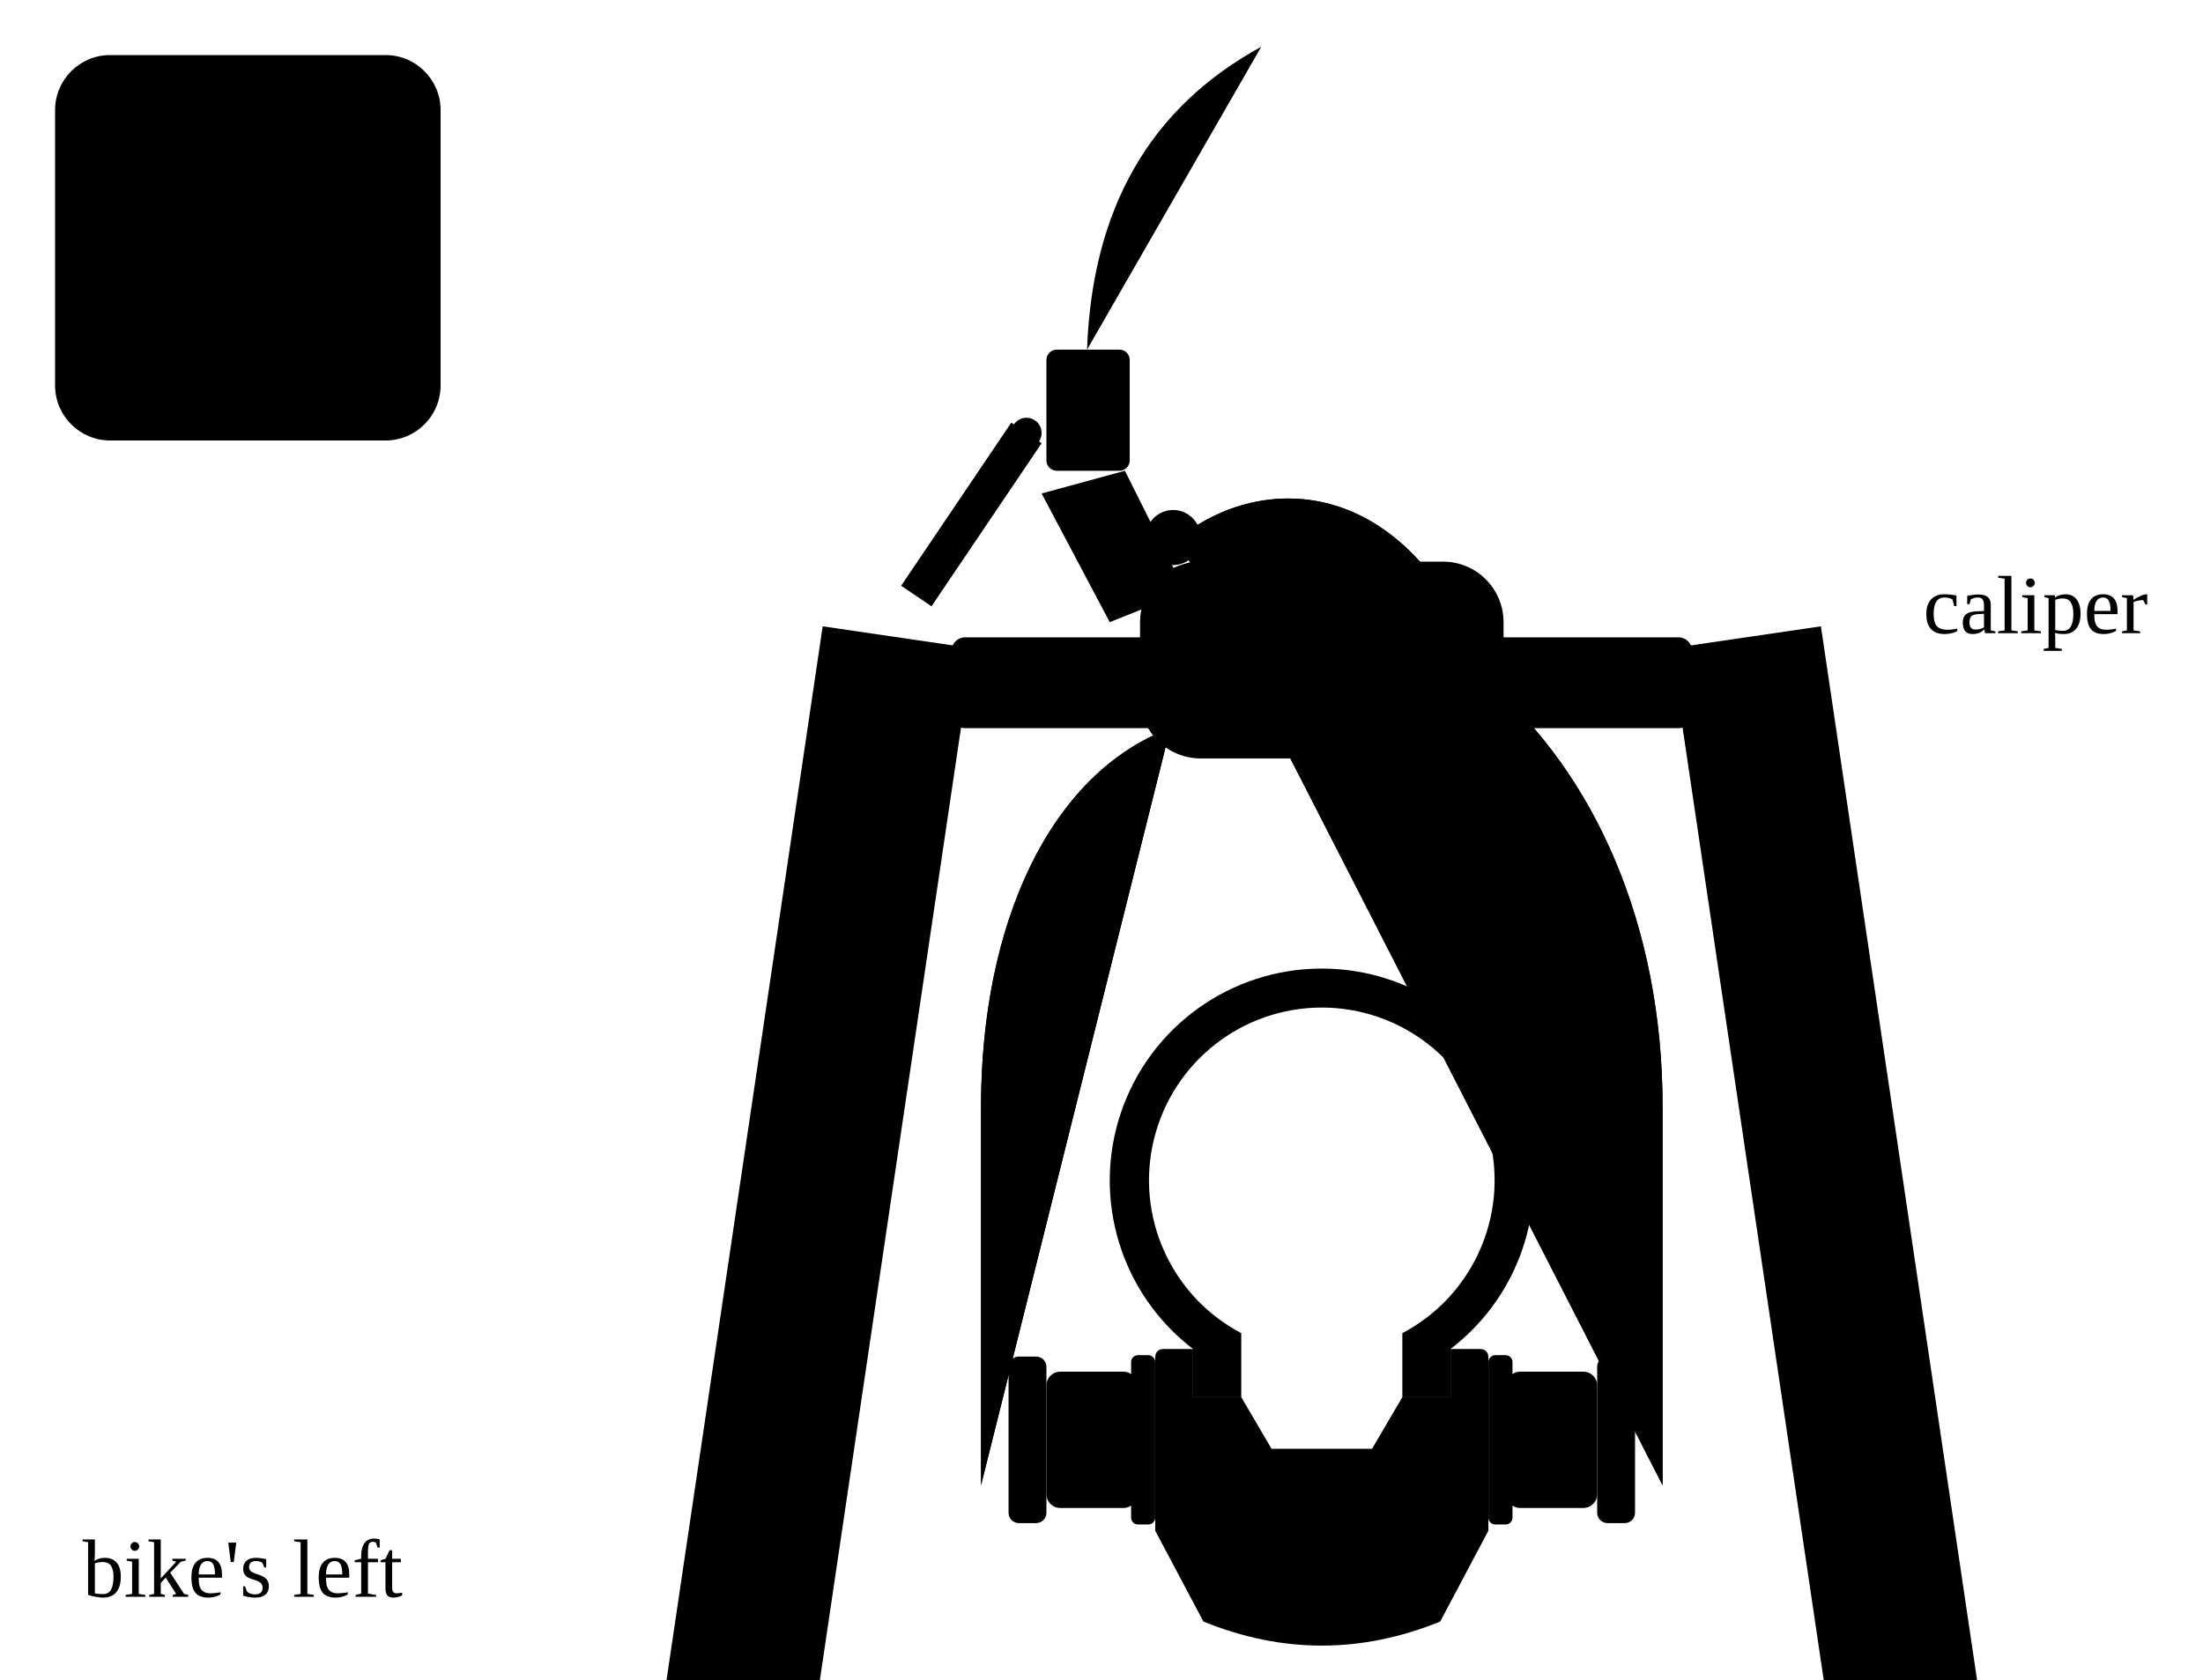
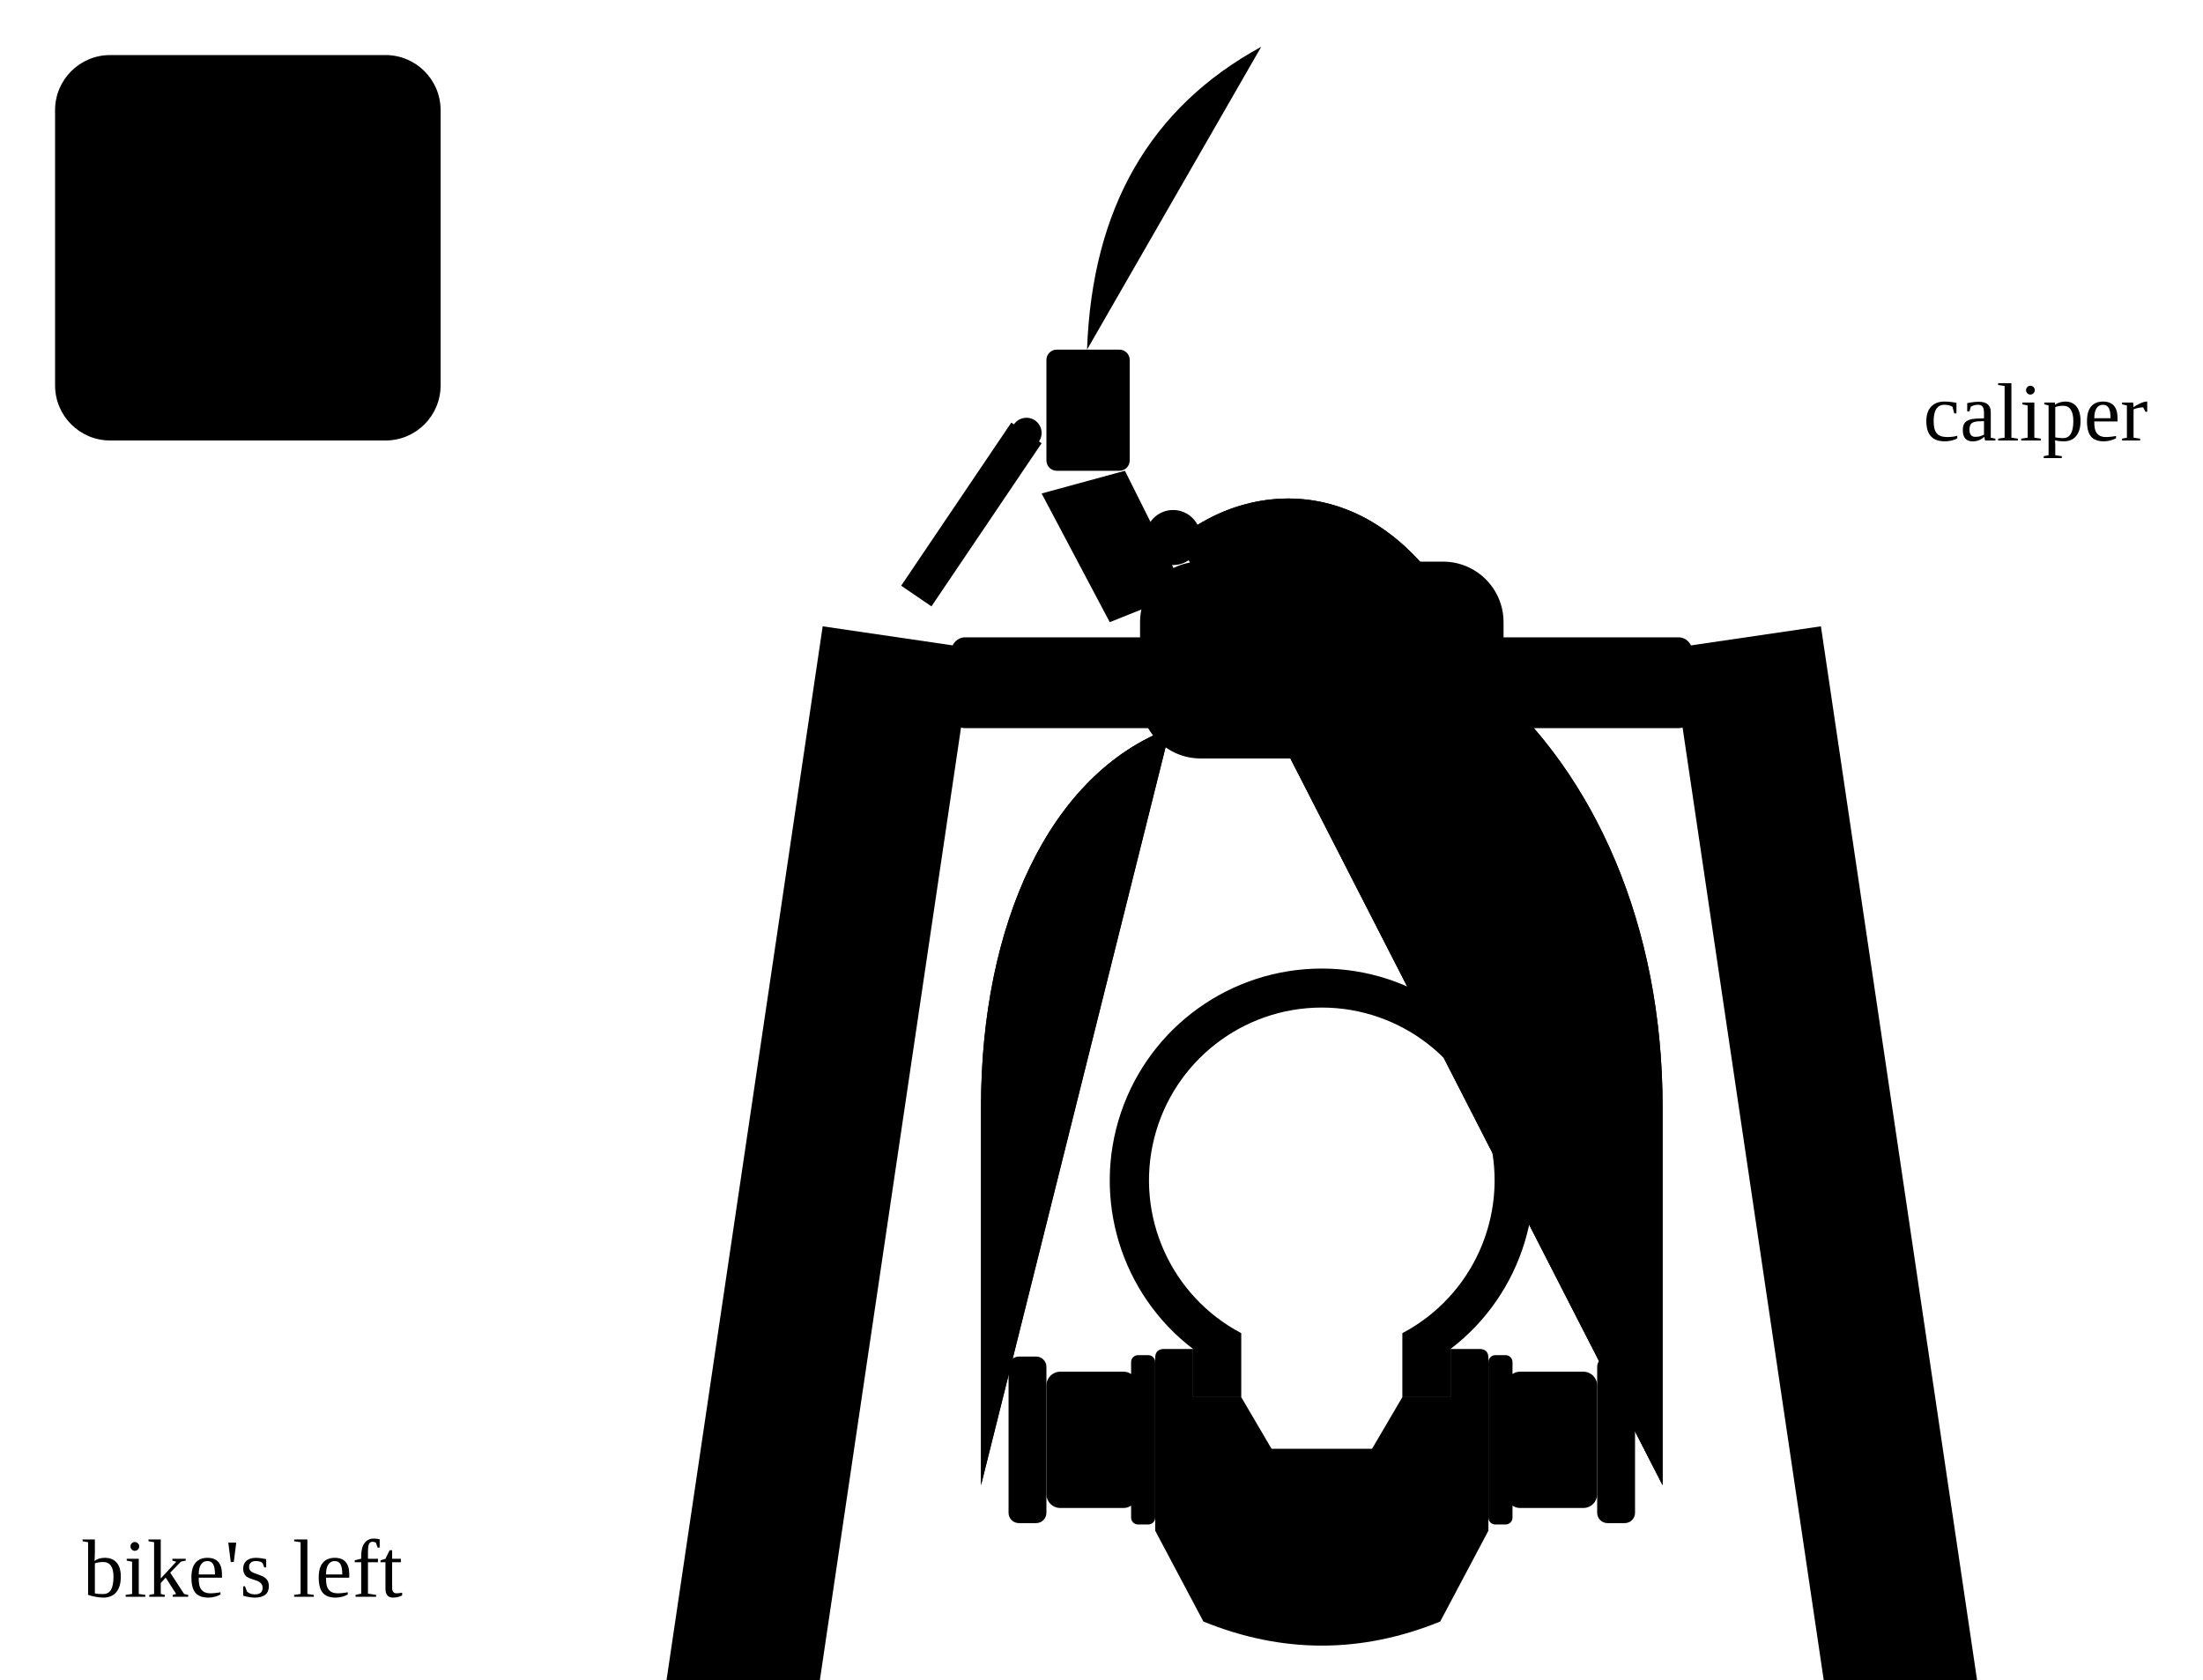
<svg class="cp" viewBox="0 0 320 244">
  <path class="cp-frame" d="M16 8L56 8A8 8 0 0 1 64 16L64 56A8 8 0 0 1 56 64L16 64A8 8 0 0 1 8 56L8 16A8 8 0 0 1 16 8Z" />
  <circle class="cp-thin" cx="23" cy="45" r="10.5" />
  <circle class="cp-thin" cx="49" cy="45" r="10.5" />
  <path class="cp-thin" d="M23 45L35 46L31 28L23 45Z" />
  <path class="cp-thin" d="M31 28L45 29L35 46" />
  <path class="cp-thin" d="M45 29L49 45" />
  <path class="cp-thin" d="M29 25L34 25" />
  <path class="cp-thin" d="M45 29L46 24L50 24" />
  <path class="cp-hiline" style="stroke-width:3" d="M18 35.6A10.7 10.7 0 0 1 24.5 34.4" />
  <path class="cp-thin" d="M119.5 91L93.1 269.2L114.9 272.4L141.3 94.2Z" />
  <path class="cp-thin" d="M242.7 94.2L269.1 272.4L290.9 269.2L264.5 91Z" />
  <path class="cp-thin" d="M140.2 92.6L243.8 92.6A2 2 0 0 1 245.8 94.6L245.8 103.8A2 2 0 0 1 243.8 105.8L140.2 105.8A2 2 0 0 1 138.2 103.8L138.2 94.6A2 2 0 0 1 140.2 92.6Z" />
  <path class="cp-obj" d="M167.8 197.3L167.8 222.4L174.8 235.6Q192 242.6 209.2 235.6L216.2 222.4L216.2 197.3Q216.2 196 214.9 196L210.7 196L210.7 203L203.7 203L199.3 210.5L184.7 210.5L180.3 203L173.3 203L173.3 196L169.1 196Q167.8 196 167.8 197.3Z" />
  <path class="cp-fine" d="M171.8 215.8L212.2 215.8L212.2 222.4L206.5 232.5Q192 237.8 177.5 232.5L171.8 222.4Z" />
  <path class="cp-ctx" d="M192 242.6L184.3 328" />
  <path class="cp-ctx" d="M192 242.6L199.7 328" />
  <path class="cp-rubber" d="M173.3 196A30.8 30.8 0 1 1 210.7 196L210.7 203L203.7 203L203.7 193.7A25.1 25.1 0 1 0 180.3 193.7L180.3 203L173.3 203Z" />
  <path class="cp-halo" d="M165.3 196.9L166.8 196.9A1 1 0 0 1 167.8 197.9L167.8 220.5A1 1 0 0 1 166.8 221.5L165.3 221.5A1 1 0 0 1 164.3 220.5L164.3 197.9A1 1 0 0 1 165.3 196.9Z" />
  <path class="cp-halo" d="M217.2 196.9L218.7 196.9A1 1 0 0 1 219.7 197.9L219.7 220.5A1 1 0 0 1 218.7 221.5L217.2 221.5A1 1 0 0 1 216.2 220.5L216.2 197.9A1 1 0 0 1 217.2 196.9Z" />
  <path class="cp-hi" d="M174.4 81.6L209.6 81.6A8.8 8.8 0 0 1 218.4 90.4L218.4 101.4A8.8 8.8 0 0 1 209.6 110.2L174.4 110.2A8.8 8.8 0 0 1 165.6 101.4L165.6 90.4A8.8 8.8 0 0 1 174.4 81.6Z" />
  <circle class="cp-obj" cx="192" cy="94.8" r="5.7" />
  <path class="cp-fine" d="M193.3 92.6L194.6 94.8L193.3 97L190.7 97L189.4 94.8L190.7 92.6Z" />
  <circle class="cp-fine" cx="175.5" cy="103.6" r="2.9" />
  <path class="cp-hi" d="M172.2 86L163.4 68.4L151.3 71.7L161.2 90.4Z" />
  <path class="cp-hiline" style="stroke-width:9" d="M170 105.8C152.4 112.4 142.5 134.4 142.5 160.8L142.5 215.8" />
  <path class="cp-armfill" style="stroke-width:5" d="M170 105.8C152.4 112.4 142.5 134.4 142.5 160.8L142.5 215.8" />
  <path class="cp-hiline" style="stroke-width:9" d="M241.5 215.8L241.5 160.8C241.5 134.4 231.6 112.4 216.2 99.2C205.2 68.4 183.2 68.4 171.1 78.3" />
  <path class="cp-armfill" style="stroke-width:5" d="M241.5 215.8L241.5 160.8C241.5 134.4 231.6 112.4 216.2 99.2C205.2 68.4 183.2 68.4 171.1 78.3" />
  <path class="cp-rubber" d="M154 199.3L163.2 199.3A2 2 0 0 1 165.2 201.3L165.2 217.1A2 2 0 0 1 163.2 219.1L154 219.1A2 2 0 0 1 152 217.1L152 201.3A2 2 0 0 1 154 199.3Z" />
  <path class="cp-obj" d="M148 197.1L150.5 197.1A1.5 1.5 0 0 1 152 198.6L152 219.8A1.5 1.5 0 0 1 150.5 221.3L148 221.3A1.5 1.5 0 0 1 146.5 219.8L146.5 198.6A1.5 1.5 0 0 1 148 197.1Z" />
  <path class="cp-rubber" d="M220.8 199.3L230 199.3A2 2 0 0 1 232 201.3L232 217.1A2 2 0 0 1 230 219.1L220.8 219.1A2 2 0 0 1 218.8 217.1L218.8 201.3A2 2 0 0 1 220.8 199.3Z" />
  <path class="cp-obj" d="M233.5 197.1L236 197.1A1.5 1.5 0 0 1 237.5 198.6L237.5 219.8A1.5 1.5 0 0 1 236 221.3L233.5 221.3A1.5 1.5 0 0 1 232 219.8L232 198.6A1.5 1.5 0 0 1 233.5 197.1Z" />
  <path class="cp-obj" d="M153.5 50.8L162.6 50.8A1.5 1.5 0 0 1 164.1 52.3L164.1 66.9A1.5 1.5 0 0 1 162.6 68.4L153.5 68.4A1.5 1.5 0 0 1 152 66.9L152 52.3A1.5 1.5 0 0 1 153.5 50.8Z" />
  <path class="cp-fine" d="M157.9 53L157.9 68.4" />
  <path class="cp-fine" d="M157.9 68.4L168.7 76.8" />
  <circle class="cp-obj" cx="170.4" cy="78.1" r="4" />
  <path class="cp-fine" d="M171.3 76.5L172.2 78.1L171.3 79.6L169.5 79.6L168.7 78.1L169.5 76.5Z" />
  <path class="cp-ctx" style="stroke-width:3" d="M157.9 50.8Q159 20 183.2 6.8" />
  <path class="cp-hi" d="M146.9 61.4L130.9 85.1L135.3 88.1L151.3 64.4Z" />
  <circle class="cp-dark" cx="149.1" cy="62.9" r="2.2" />
  <text class="cp-t" x="12" y="232">bike's left</text>
-   <path class="cp-thin" d="M255.9 97.9L242.8 156.4" />
-   <text class="cp-th" x="312" y="92" text-anchor="end">caliper</text>
+   <path class="cp-thin" d="M256.1 70L242.8 156.4" />
+   <text class="cp-th" x="312" y="64" text-anchor="end">caliper</text>
</svg>
